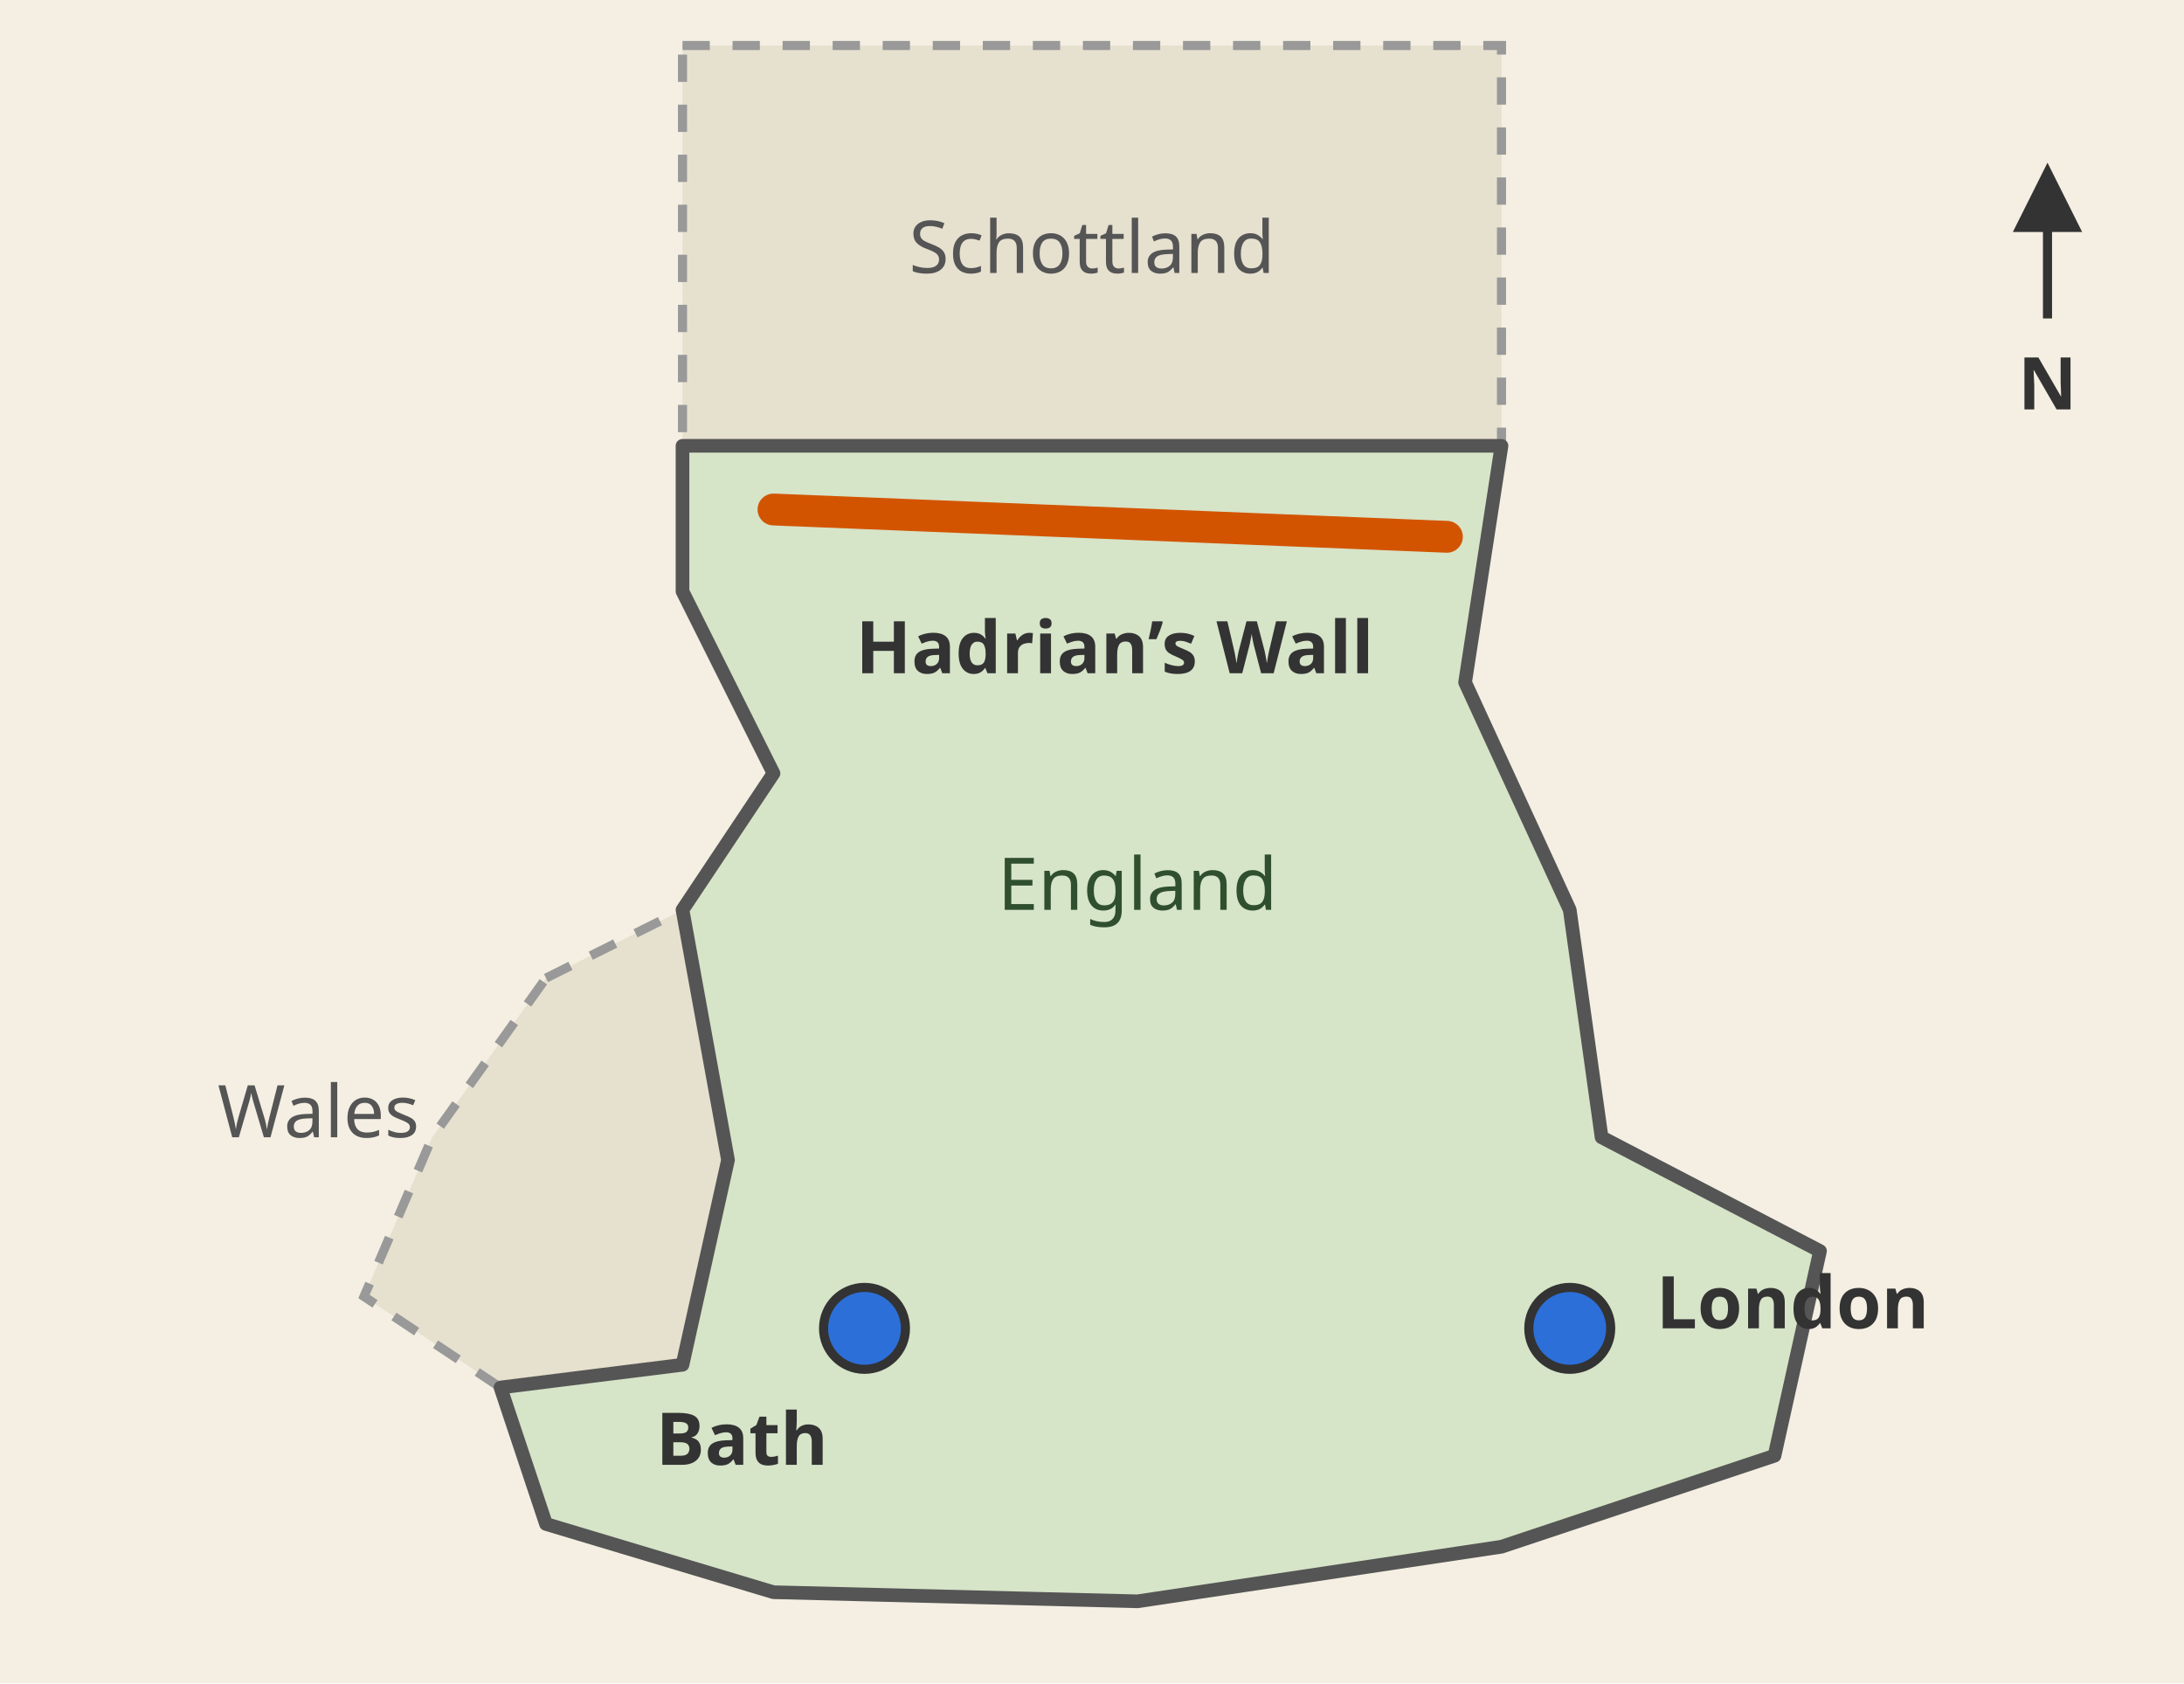
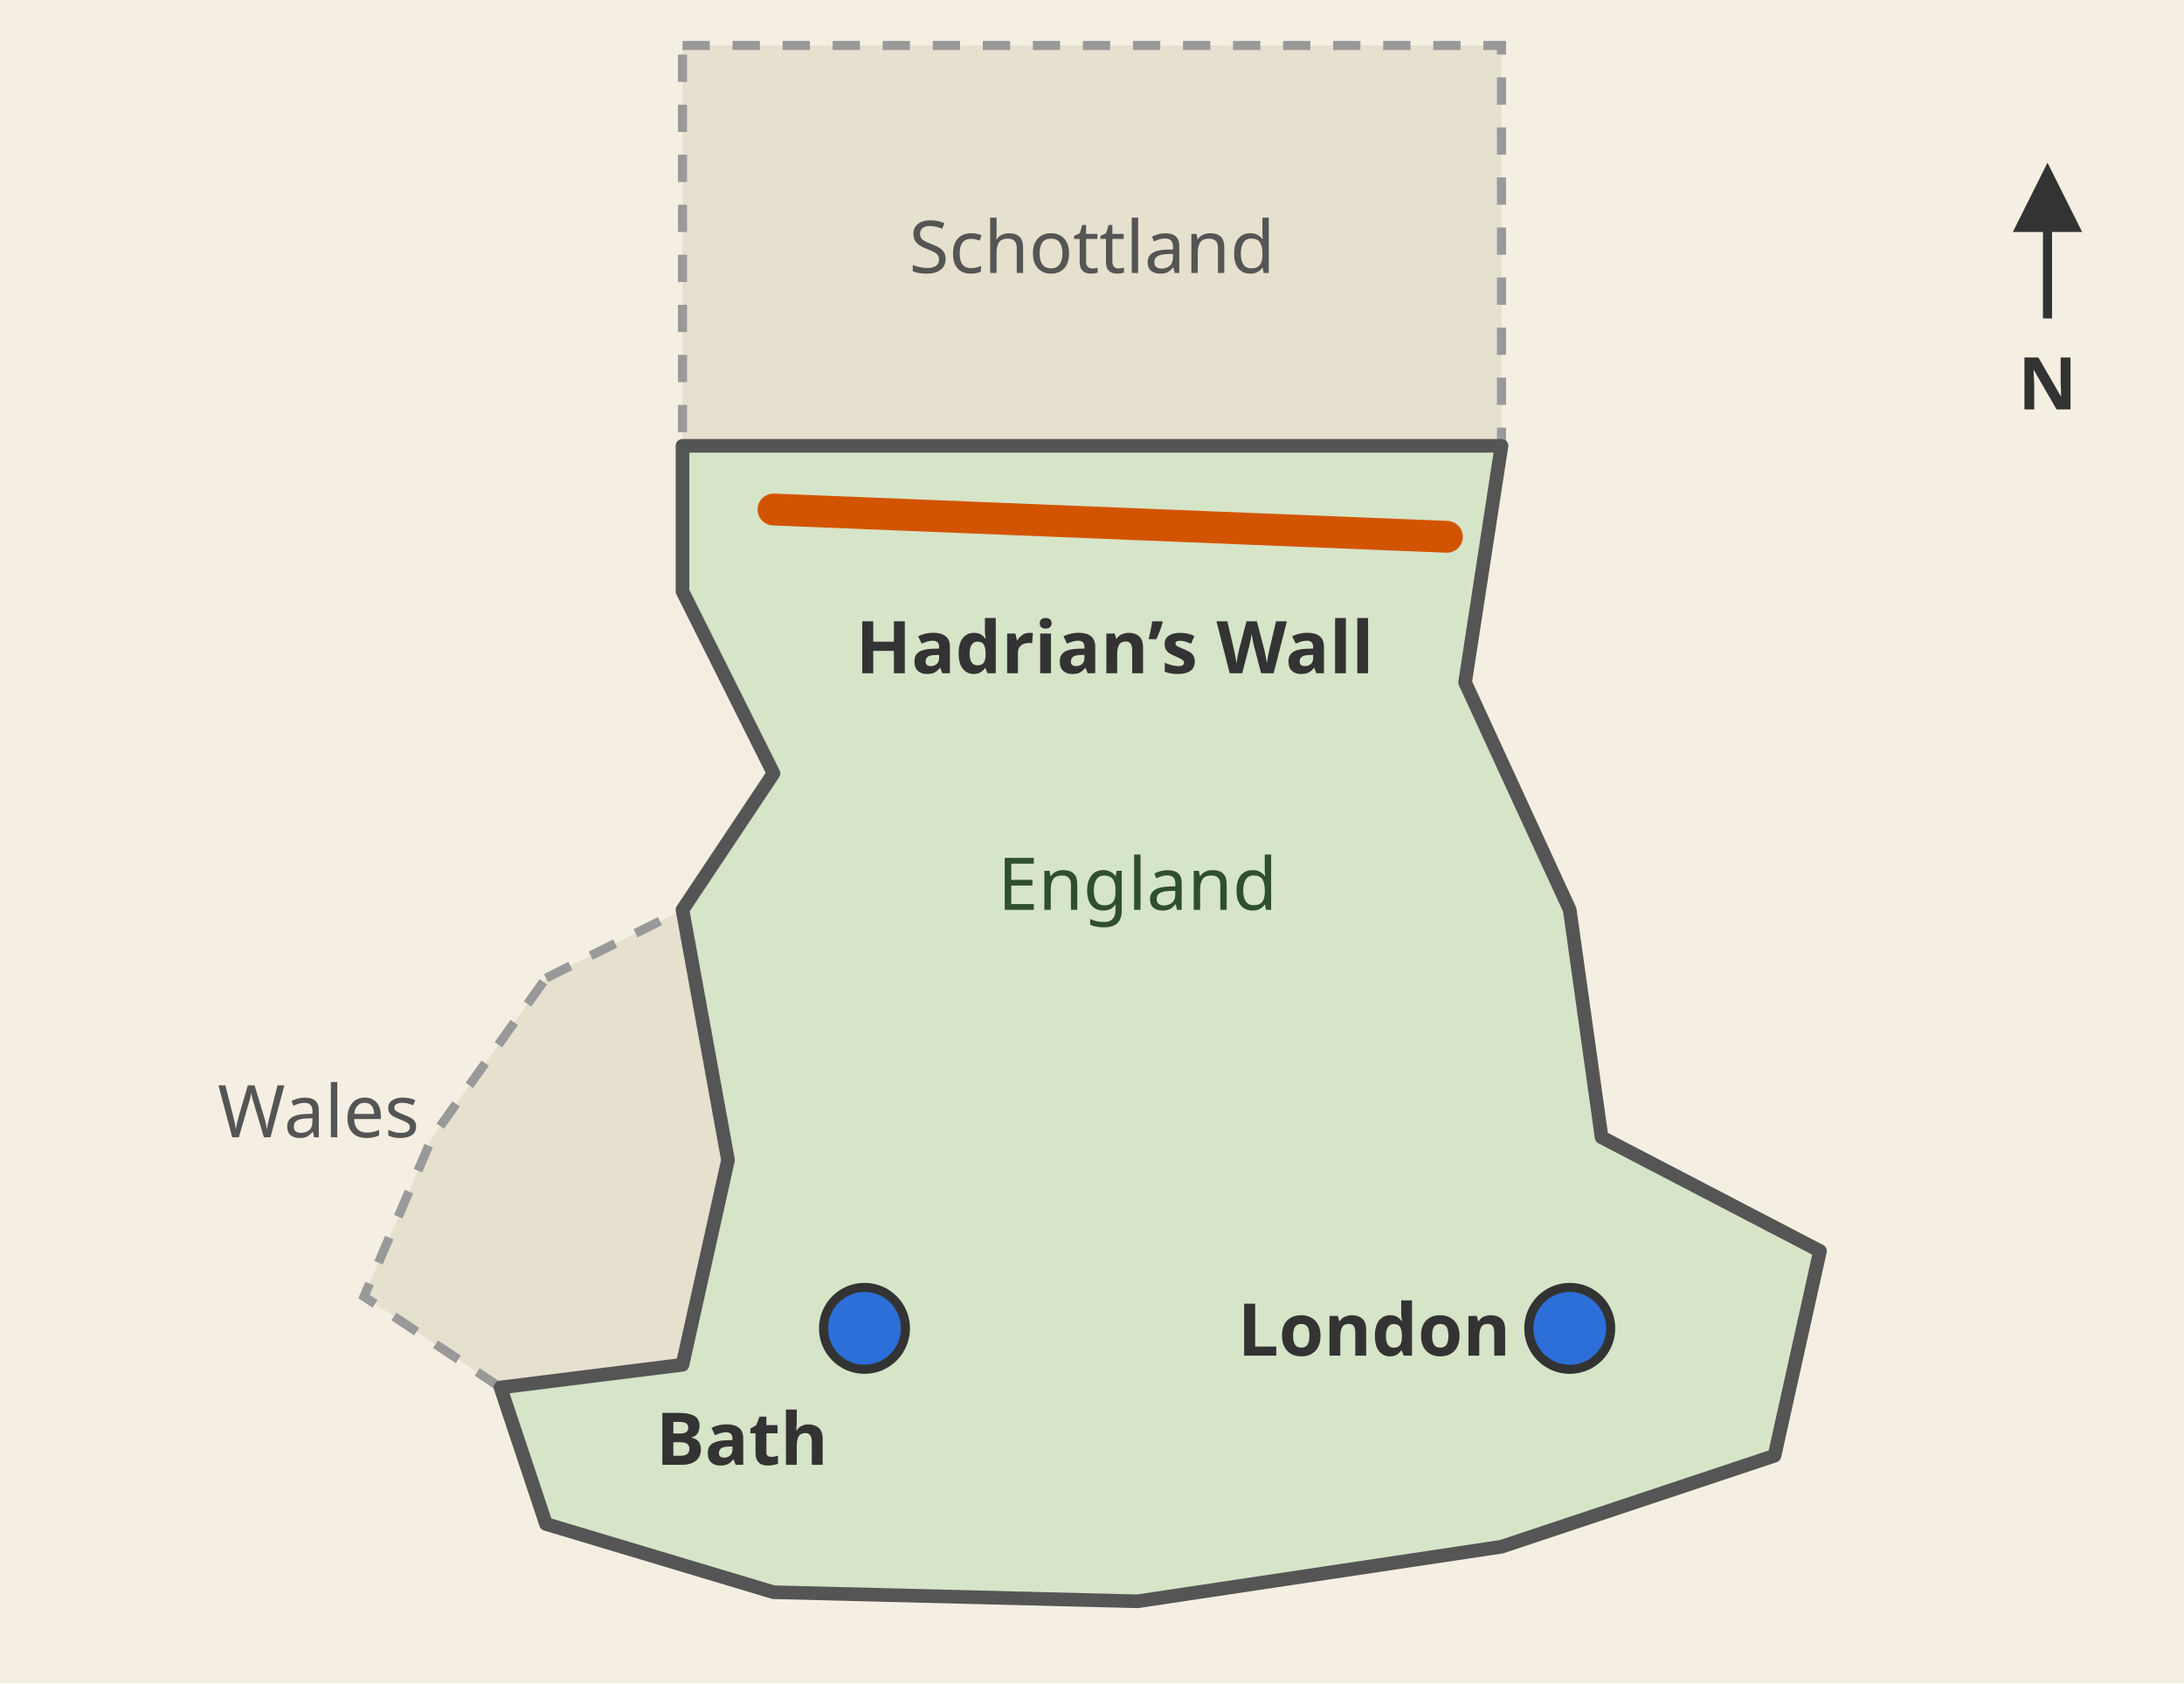
<svg xmlns="http://www.w3.org/2000/svg" viewBox="0 0 480 370" role="img">
  <defs>
    <g id="sophie" stroke="#333" stroke-width="2" stroke-linejoin="round" stroke-linecap="round">
      <path d="M14 168 C8 120 22 88 50 84 C78 88 92 120 86 168 C70 178 30 178 14 168 Z" fill="#3a9a5b" />
      <ellipse cx="50" cy="52" rx="30" ry="32" fill="#f3d2b3" />
      <path d="M18 54 Q14 14 50 12 Q86 14 82 54 Q80 34 62 28 Q40 36 22 40 Z" fill="#d9b45a" />
      <path d="M20 50 C10 70 12 96 22 108" fill="none" stroke="#d9b45a" stroke-width="8" />
      <path d="M80 50 C90 70 88 96 78 108" fill="none" stroke="#d9b45a" stroke-width="8" />
      <circle cx="40" cy="56" r="3" fill="#222" />
      <circle cx="60" cy="56" r="3" fill="#222" />
      <path d="M42 68 Q50 75 58 68" fill="none" />
    </g>
    <g id="ellie" stroke="#333" stroke-width="2" stroke-linejoin="round" stroke-linecap="round">
      <path d="M14 168 C8 120 22 88 50 84 C78 88 92 120 86 168 C70 178 30 178 14 168 Z" fill="#d33" />
      <ellipse cx="50" cy="52" rx="30" ry="32" fill="#f3d2b3" />
      <path d="M18 54 Q14 14 50 12 Q86 14 82 54 Q80 34 62 28 Q40 36 22 40 Z" fill="#b5501e" />
      <path d="M82 30 C104 34 108 70 92 90" fill="none" stroke="#b5501e" stroke-width="10" />
      <circle cx="40" cy="56" r="3" fill="#222" />
      <circle cx="60" cy="56" r="3" fill="#222" />
      <path d="M42 68 Q50 75 58 68" fill="none" />
    </g>
    <g id="peter" stroke="#333" stroke-width="2" stroke-linejoin="round" stroke-linecap="round">
      <path d="M14 168 C8 120 22 88 50 84 C78 88 92 120 86 168 C70 178 30 178 14 168 Z" fill="#e0b020" />
      <ellipse cx="50" cy="52" rx="30" ry="32" fill="#f3d2b3" />
      <path d="M18 54 Q14 14 50 12 Q86 14 82 54 Q80 34 62 28 Q40 36 22 40 Z" fill="#6b3f1e" />
      <circle cx="40" cy="56" r="3" fill="#222" />
      <circle cx="60" cy="56" r="3" fill="#222" />
      <path d="M40 66 Q50 78 60 66" fill="none" />
    </g>
    <g id="amir" stroke="#333" stroke-width="2" stroke-linejoin="round" stroke-linecap="round">
      <path d="M14 168 C8 120 22 88 50 84 C78 88 92 120 86 168 C70 178 30 178 14 168 Z" fill="#3a6fd8" />
      <ellipse cx="50" cy="54" rx="30" ry="32" fill="#c68f62" />
      <path d="M18 54 Q10 22 30 14 Q40 6 52 12 Q72 6 82 22 Q92 40 82 54 Q80 34 62 28 Q40 34 22 42 Z" fill="#222" />
      <circle cx="39" cy="57" r="8" fill="none" />
      <circle cx="61" cy="57" r="8" fill="none" />
      <path d="M47 57 L53 57" fill="none" />
      <circle cx="39" cy="57" r="2.5" fill="#222" />
      <circle cx="61" cy="57" r="2.5" fill="#222" />
      <path d="M42 70 Q50 77 58 70" fill="none" />
    </g>
    <g id="hill" stroke="#333" stroke-width="2" stroke-linejoin="round" stroke-linecap="round">
      <path d="M10 168 C4 120 20 88 50 84 C80 88 96 120 90 168 C72 178 28 178 10 168 Z" fill="#8a5a2b" />
      <ellipse cx="50" cy="52" rx="30" ry="32" fill="#f3d2b3" />
      <path d="M18 50 Q14 14 50 12 Q86 14 82 50 Q80 30 62 26 Q40 32 22 38 Z" fill="#9a9a9a" />
      <circle cx="40" cy="56" r="3" fill="#222" />
      <circle cx="60" cy="56" r="3" fill="#222" />
      <path d="M42 68 Q50 75 58 68" fill="none" />
    </g>
    <g id="parker" stroke="#333" stroke-width="2" stroke-linejoin="round" stroke-linecap="round">
      <path d="M12 168 C6 120 20 88 50 84 C80 88 94 120 88 168 C72 178 28 178 12 168 Z" fill="#8a4fb0" />
      <ellipse cx="50" cy="52" rx="30" ry="32" fill="#f3d2b3" />
      <path d="M18 54 Q14 14 50 12 Q86 14 82 54 Q80 34 62 28 Q40 36 22 40 Z" fill="#7a4a2a" />
      <circle cx="50" cy="8" r="12" fill="#7a4a2a" />
      <circle cx="40" cy="56" r="3" fill="#222" />
      <circle cx="60" cy="56" r="3" fill="#222" />
      <path d="M42 68 Q50 75 58 68" fill="none" />
    </g>
  </defs>
  <rect width="480" height="370" fill="#f4efe2" />
  <path d="M150 10 L330 10 L330 98 L150 98 Z" fill="#e6e0cf" stroke="#999" stroke-width="2" stroke-dasharray="6 5" />
  <text x="240" y="60" text-anchor="middle" font-family="sans-serif" font-size="16" font-weight="normal" fill="#555">Schottland</text>
  <path d="M120 215 L150 200 L160 255 L150 300 L110 305 L80 285 L95 250 Z" fill="#e6e0cf" stroke="#999" stroke-width="2" stroke-dasharray="6 5" />
  <text x="70" y="250" text-anchor="middle" font-family="sans-serif" font-size="16" font-weight="normal" fill="#555">Wales</text>
  <path d="M150 98 L330 98 L322 150 L345 200 L352 250 L400 275 L390 320 L330 340 L250 352 L170 350 L120 335 L110 305 L150 300 L160 255 L150 200 L170 170 L150 130 Z" fill="#d6e4c8" stroke="#555" stroke-width="3" stroke-linejoin="round" />
  <text x="250" y="200" text-anchor="middle" font-family="sans-serif" font-size="16" font-weight="normal" fill="#2f4f2f">England</text>
  <path d="M170 112 L318 118" stroke="#d35400" stroke-width="7" stroke-linecap="round" fill="none" />
  <text x="245" y="148" text-anchor="middle" font-family="sans-serif" font-size="16" font-weight="bold" fill="#333">Hadrian’s Wall</text>
  <circle cx="190" cy="292" r="9" fill="#2c6fd8" stroke="#333" stroke-width="2" />
  <circle cx="345" cy="292" r="9" fill="#2c6fd8" stroke="#333" stroke-width="2" />
  <text x="182" y="322" text-anchor="end" font-family="sans-serif" font-size="16" font-weight="bold" fill="#333">Bath</text>
-   <text x="364" y="292" text-anchor="start" font-family="sans-serif" font-size="16" font-weight="bold" fill="#333">London</text>
+   <text x="332" y="298" text-anchor="end" font-family="sans-serif" font-size="16" font-weight="bold" fill="#333">London</text>
  <g stroke="#333" stroke-width="2" fill="#333">
    <path d="M450 70 V42" fill="none" />
    <path d="M444 50 L450 38 L456 50 Z" />
  </g>
  <text x="450" y="90" text-anchor="middle" font-family="sans-serif" font-size="16" font-weight="bold" fill="#333">N</text>
</svg>
